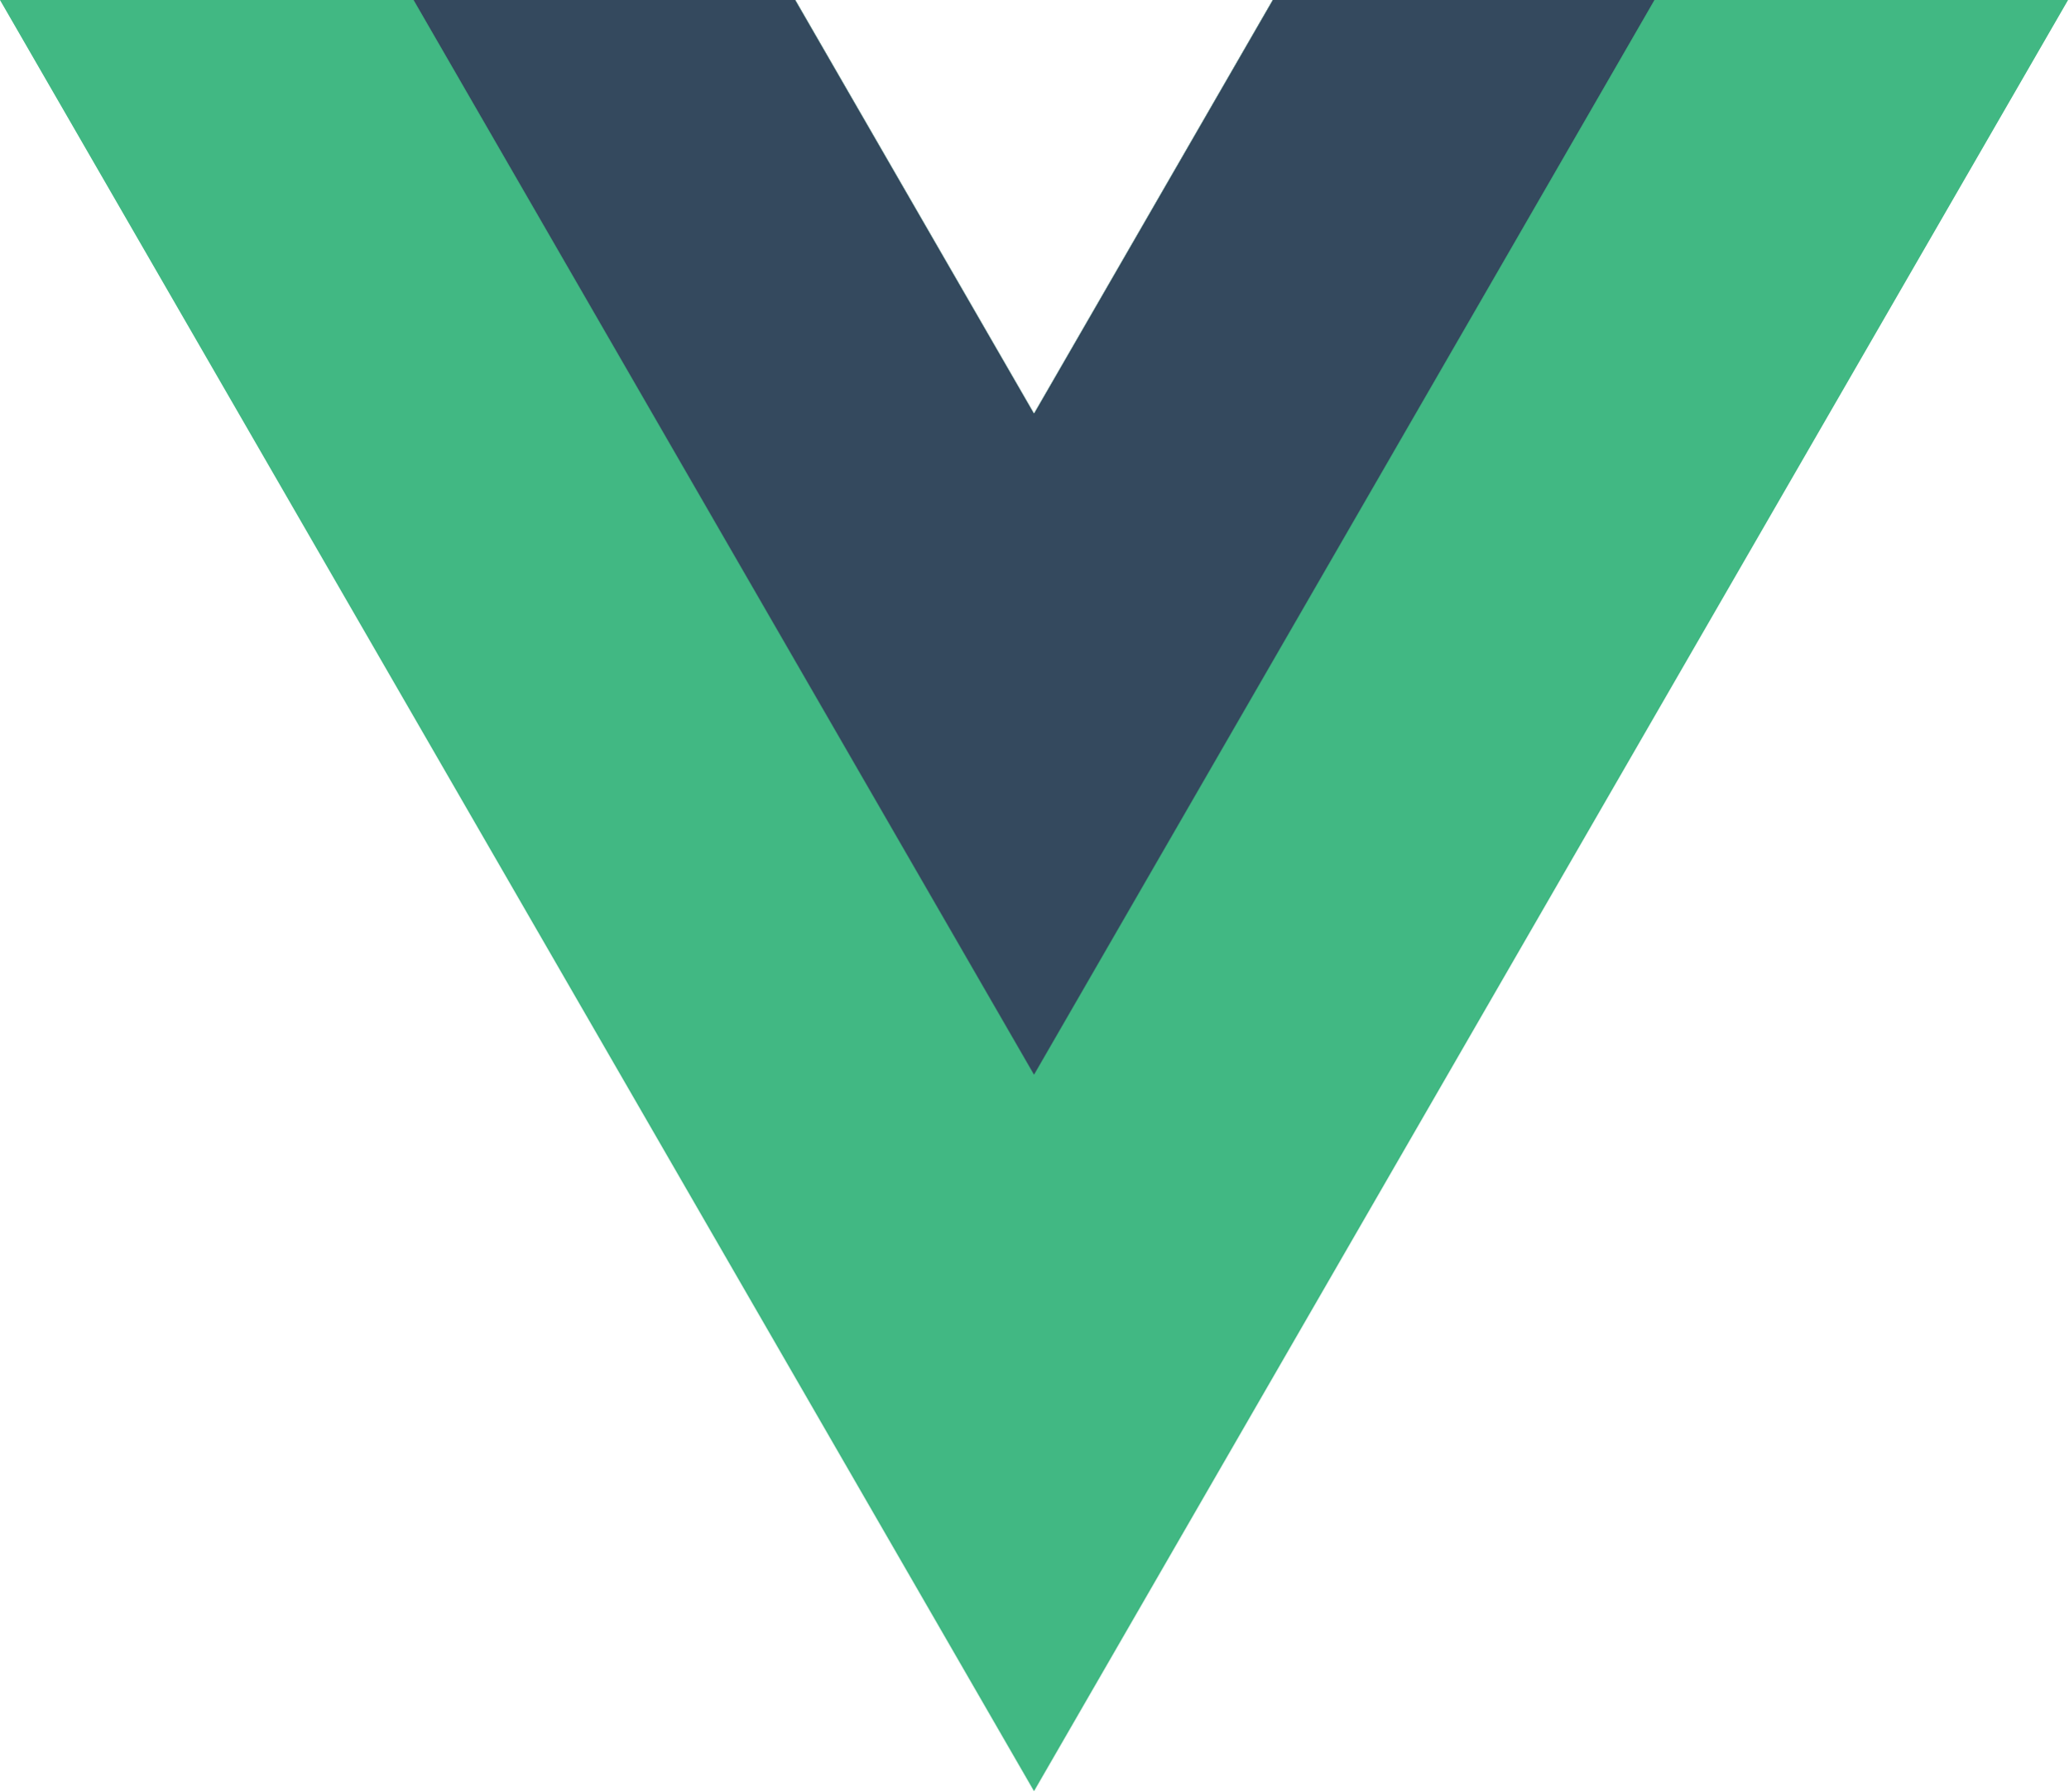
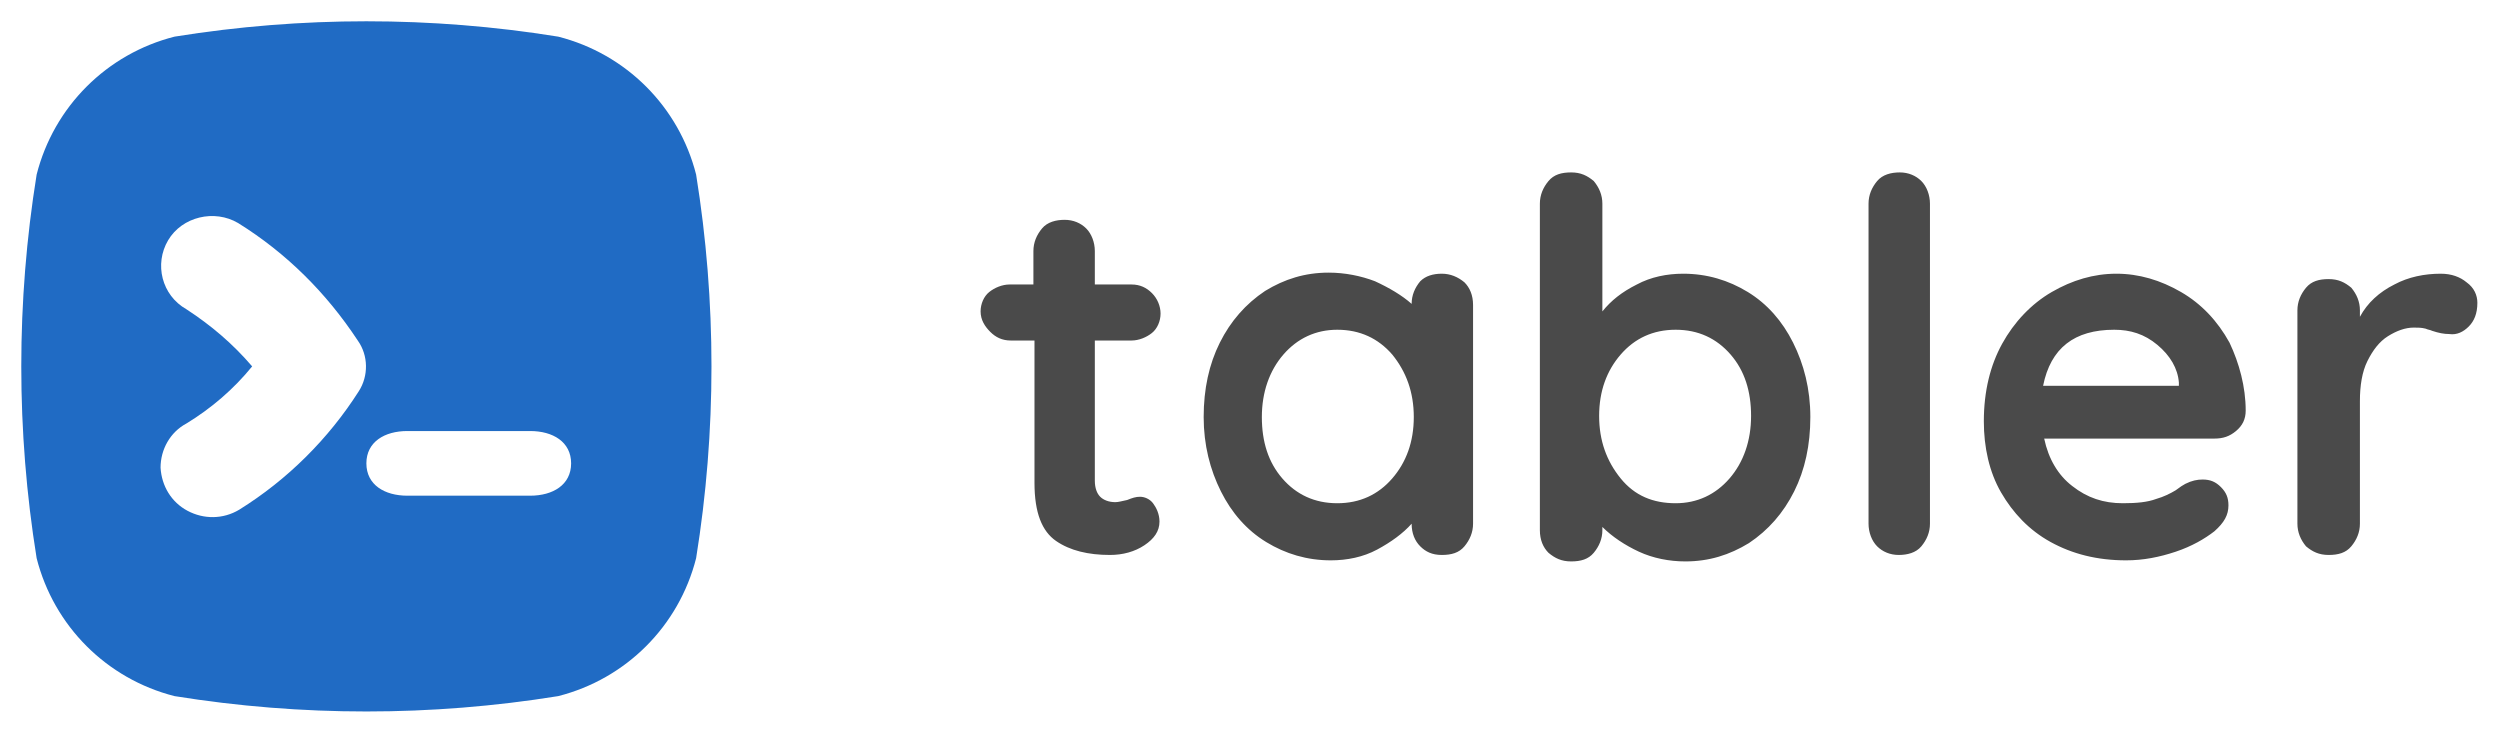
- <svg xmlns="http://www.w3.org/2000/svg" viewBox="0 0 261.76 226.69">
-   <path d="M161.096.001l-30.225 52.351L100.647.001H-.005l130.877 226.688L261.749.001z" fill="#41b883" />
-   <path d="M161.096.001l-30.225 52.351L100.647.001H52.346l78.526 136.01L209.398.001z" fill="#34495e" />
+ <svg xmlns="http://www.w3.org/2000/svg" viewBox="0 0 232 68">
+   <path d="M64.6 16.2C63 9.9 58.1 5 51.8 3.4 40 1.5 28 1.5 16.2 3.4 9.9 5 5 9.9 3.4 16.2 1.5 28 1.5 40 3.4 51.8 5 58.1 9.9 63 16.2 64.6c11.8 1.9 23.8 1.9 35.6 0C58.1 63 63 58.1 64.6 51.8c1.9-11.8 1.9-23.8 0-35.6zM33.3 36.3c-2.8 4.4-6.6 8.2-11.1 11-1.5.9-3.3.9-4.8.1s-2.4-2.3-2.5-4c0-1.7.9-3.3 2.4-4.1 2.3-1.4 4.4-3.2 6.1-5.3-1.8-2.1-3.8-3.8-6.1-5.3-2.3-1.3-3-4.2-1.7-6.4s4.3-2.9 6.5-1.6c4.5 2.8 8.2 6.5 11.1 10.9 1 1.4 1 3.3.1 4.7zM49.2 46H37.8c-2.1 0-3.8-1-3.8-3s1.7-3 3.8-3h11.4c2.1 0 3.8 1 3.8 3s-1.7 3-3.8 3z" fill="#206bc4" />
+   <path d="M105.8 46.1c.4 0 .9.2 1.2.6s.6 1 .6 1.7c0 .9-.5 1.6-1.4 2.2s-2 .9-3.2.9c-2 0-3.7-.4-5-1.3s-2-2.6-2-5.4V31.6h-2.2c-.8 0-1.4-.3-1.9-.8s-.9-1.1-.9-1.9c0-.7.3-1.4.8-1.8s1.2-.7 1.9-.7h2.2v-3.1c0-.8.3-1.5.8-2.1s1.3-.8 2.1-.8 1.5.3 2 .8.8 1.3.8 2.1v3.1h3.4c.8 0 1.4.3 1.9.8s.8 1.2.8 1.9-.3 1.4-.8 1.8-1.2.7-1.9.7h-3.4v13c0 .7.2 1.2.5 1.5s.8.5 1.4.5c.3 0 .6-.1 1.1-.2.5-.2.8-.3 1.2-.3zm28-20.7c.8 0 1.5.3 2.1.8.5.5.8 1.2.8 2.1v20.3c0 .8-.3 1.5-.8 2.1-.5.6-1.2.8-2.1.8s-1.5-.3-2-.8-.8-1.2-.8-2.1c-.8.9-1.9 1.7-3.2 2.4-1.3.7-2.8 1-4.3 1-2.2 0-4.2-.6-6-1.7-1.8-1.1-3.2-2.7-4.2-4.7s-1.6-4.3-1.6-6.9c0-2.6.5-4.9 1.5-6.9s2.4-3.6 4.2-4.8c1.8-1.1 3.7-1.7 5.9-1.7 1.5 0 3 .3 4.3.8 1.3.6 2.5 1.3 3.4 2.1 0-.8.3-1.5.8-2.1.5-.5 1.2-.7 2-.7zm-9.7 21.3c2.1 0 3.8-.8 5.1-2.3s2-3.4 2-5.7-.7-4.2-2-5.8c-1.3-1.5-3-2.3-5.1-2.3-2 0-3.7.8-5 2.3-1.3 1.5-2 3.5-2 5.8s.6 4.2 1.9 5.7 3 2.3 5.1 2.3zm32.1-21.3c2.2 0 4.2.6 6 1.7 1.8 1.1 3.2 2.7 4.2 4.7s1.6 4.3 1.6 6.9-.5 4.9-1.5 6.9-2.4 3.6-4.2 4.8c-1.8 1.1-3.7 1.7-5.9 1.7-1.5 0-3-.3-4.3-.9s-2.5-1.4-3.4-2.3v.3c0 .8-.3 1.5-.8 2.1-.5.6-1.2.8-2.1.8s-1.5-.3-2.1-.8c-.5-.5-.8-1.2-.8-2.1V18.9c0-.8.3-1.5.8-2.1.5-.6 1.2-.8 2.1-.8s1.5.3 2.1.8c.5.6.8 1.3.8 2.1v10c.8-1 1.8-1.8 3.2-2.5 1.3-.7 2.8-1 4.3-1zm-.7 21.3c2 0 3.7-.8 5-2.3s2-3.5 2-5.8-.6-4.2-1.9-5.7-3-2.3-5.1-2.3-3.8.8-5.1 2.3-2 3.4-2 5.7.7 4.2 2 5.8c1.3 1.6 3 2.3 5.1 2.3zm23.6 1.9c0 .8-.3 1.5-.8 2.1s-1.3.8-2.1.8-1.5-.3-2-.8-.8-1.3-.8-2.1V18.9c0-.8.3-1.5.8-2.1s1.3-.8 2.1-.8 1.5.3 2 .8.8 1.3.8 2.1v29.7zm29.3-10.5c0 .8-.3 1.4-.9 1.9-.6.5-1.2.7-2 .7h-15.8c.4 1.9 1.3 3.4 2.6 4.4 1.4 1.1 2.9 1.6 4.7 1.6 1.3 0 2.3-.1 3.1-.4.7-.2 1.3-.5 1.8-.8.4-.3.7-.5.9-.6.6-.3 1.1-.4 1.6-.4.7 0 1.2.2 1.7.7s.7 1 .7 1.7c0 .9-.4 1.6-1.3 2.4-.9.7-2.1 1.4-3.6 1.9s-3 .8-4.6.8c-2.7 0-5-.6-7-1.7s-3.5-2.7-4.6-4.6-1.6-4.2-1.6-6.6c0-2.8.6-5.2 1.7-7.2s2.7-3.7 4.6-4.8 3.9-1.7 6-1.7 4.1.6 6 1.7 3.4 2.7 4.5 4.7c.9 1.9 1.5 4.1 1.5 6.3zm-12.2-7.5c-3.7 0-5.9 1.7-6.6 5.2h12.6v-.3c-.1-1.3-.8-2.5-2-3.5s-2.5-1.4-4-1.4zm30.3-5.2c1 0 1.8.3 2.4.8.7.5 1 1.2 1 1.9 0 1-.3 1.7-.8 2.2-.5.5-1.1.8-1.8.7-.5 0-1-.1-1.6-.3-.2-.1-.4-.1-.6-.2-.4-.1-.7-.1-1.1-.1-.8 0-1.6.3-2.4.8s-1.4 1.3-1.9 2.3-.7 2.3-.7 3.7v11.4c0 .8-.3 1.5-.8 2.1-.5.6-1.2.8-2.1.8s-1.5-.3-2.1-.8c-.5-.6-.8-1.3-.8-2.1V28.8c0-.8.3-1.5.8-2.1.5-.6 1.2-.8 2.1-.8s1.5.3 2.1.8c.5.6.8 1.3.8 2.1v.6c.7-1.3 1.8-2.3 3.2-3 1.3-.7 2.8-1 4.3-1z" fill-rule="evenodd" clip-rule="evenodd" fill="#4a4a4a" />
</svg>
